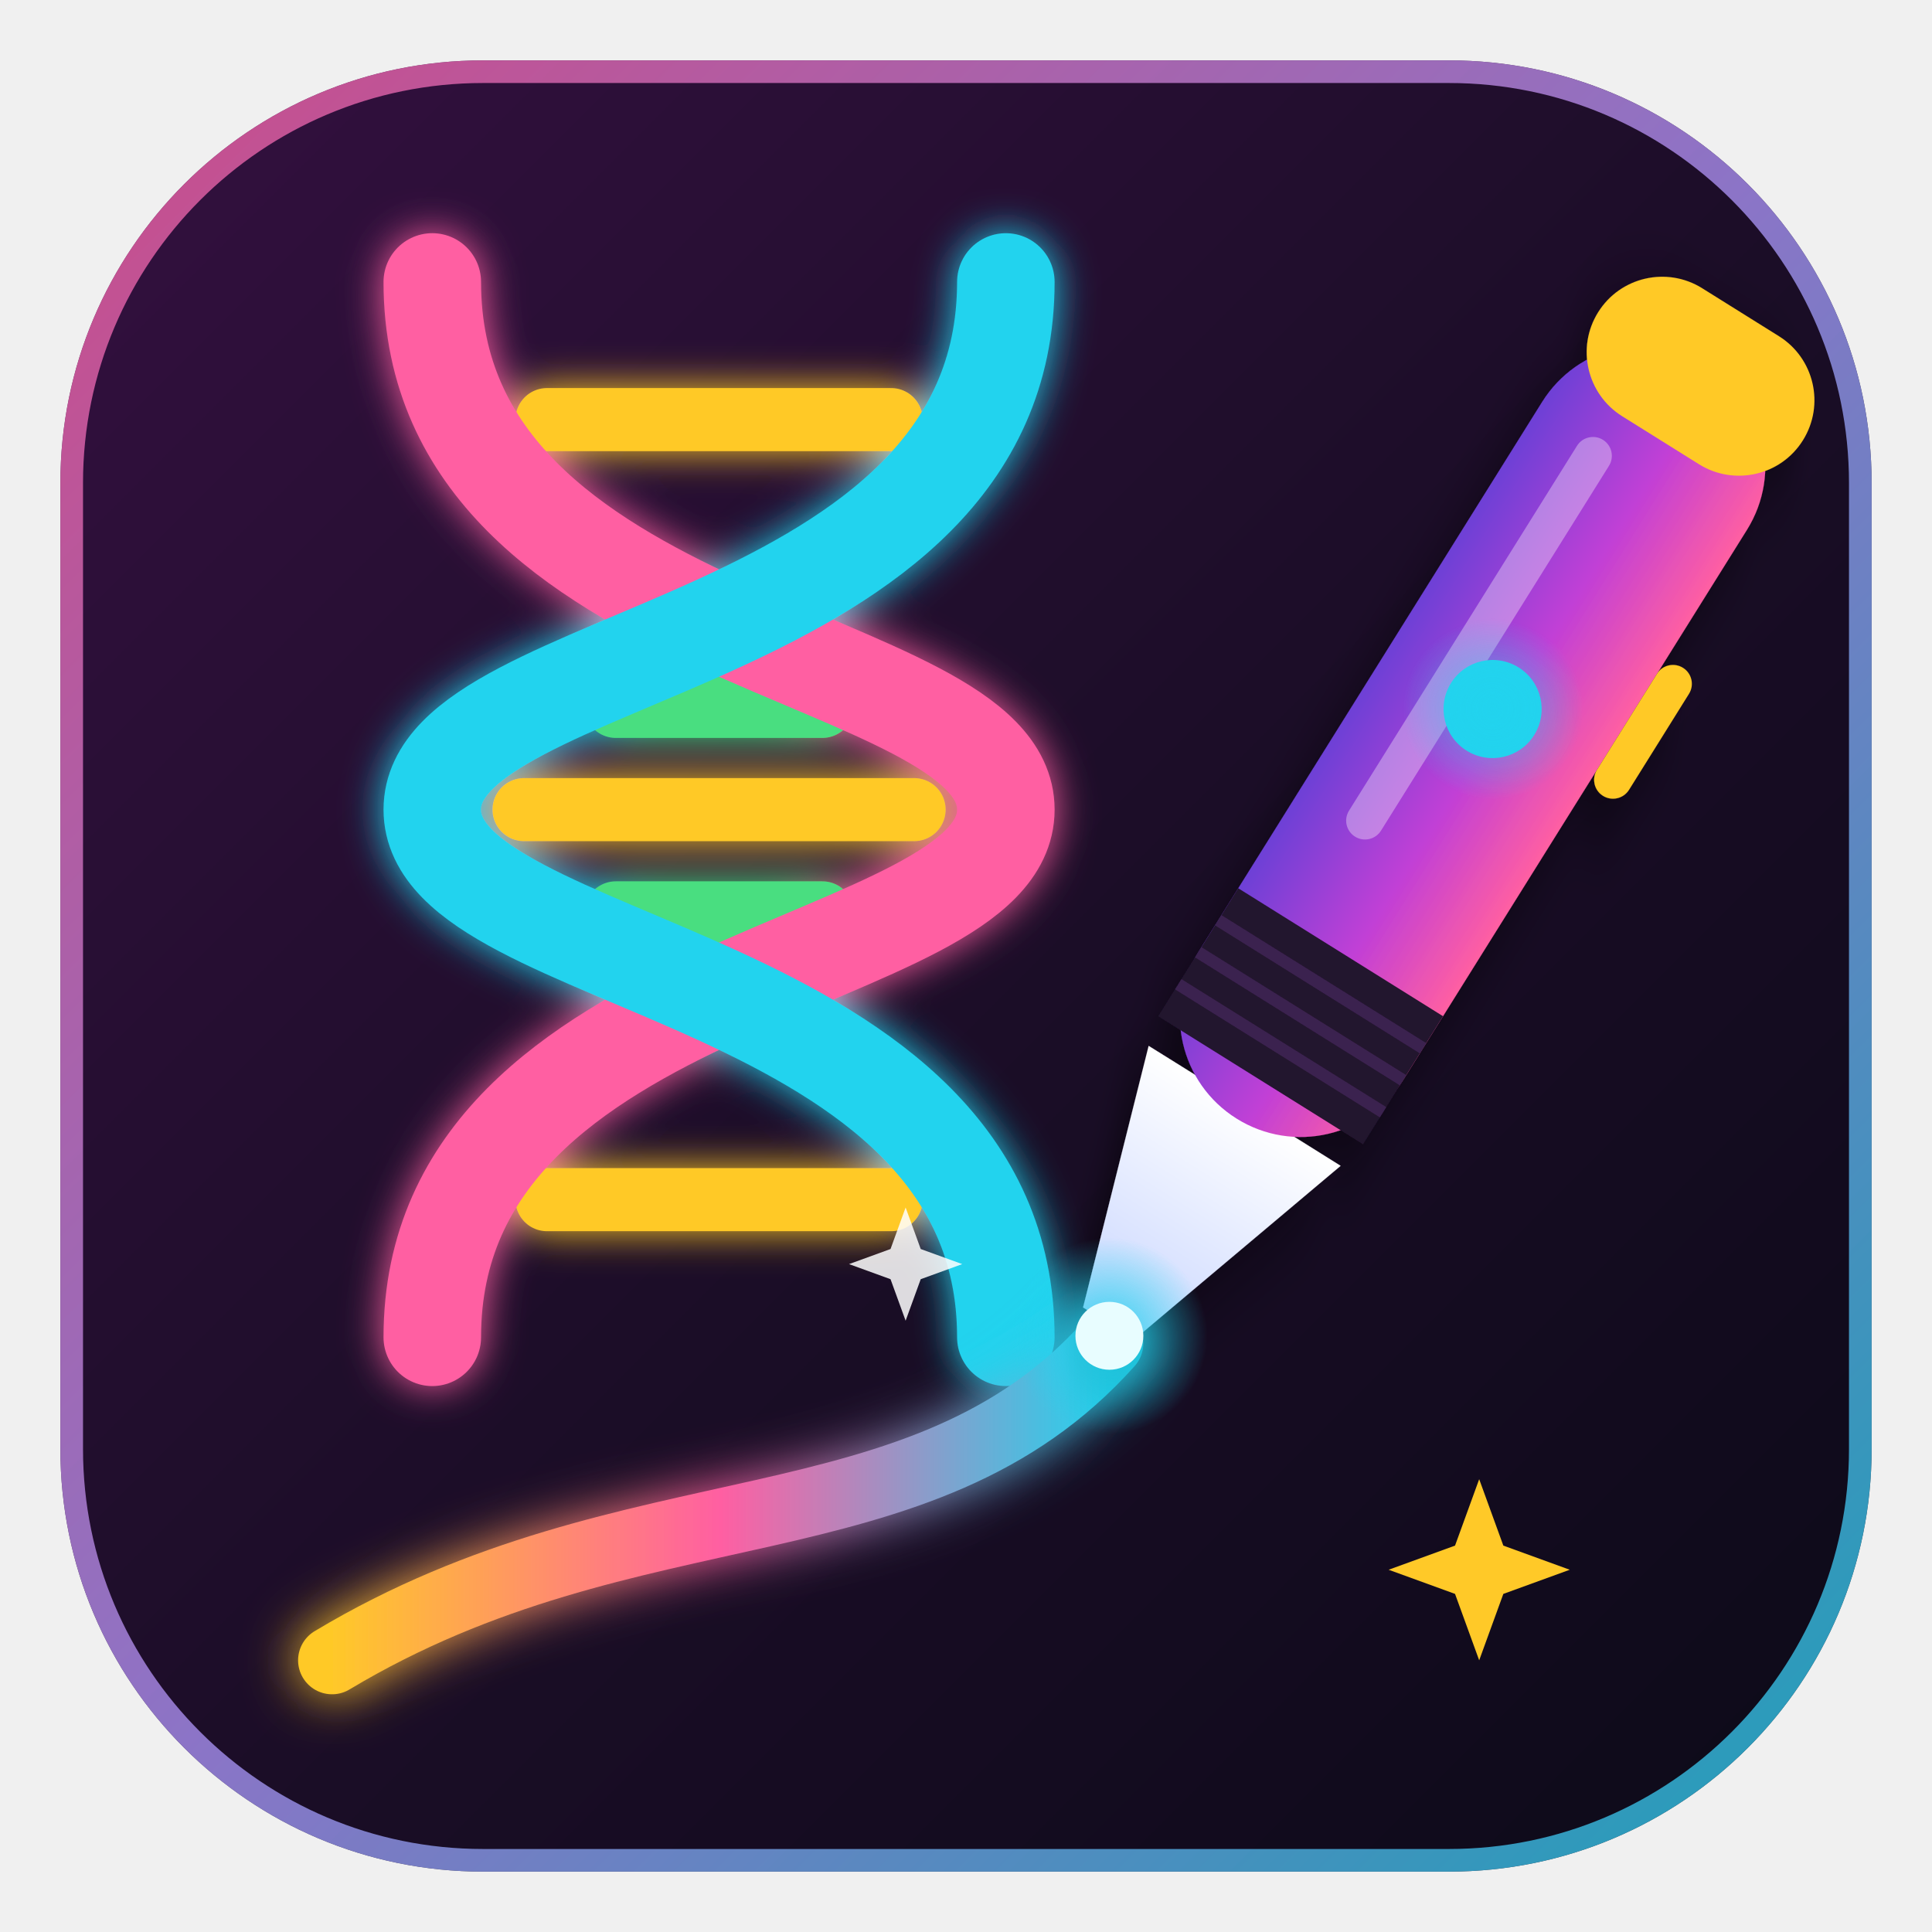
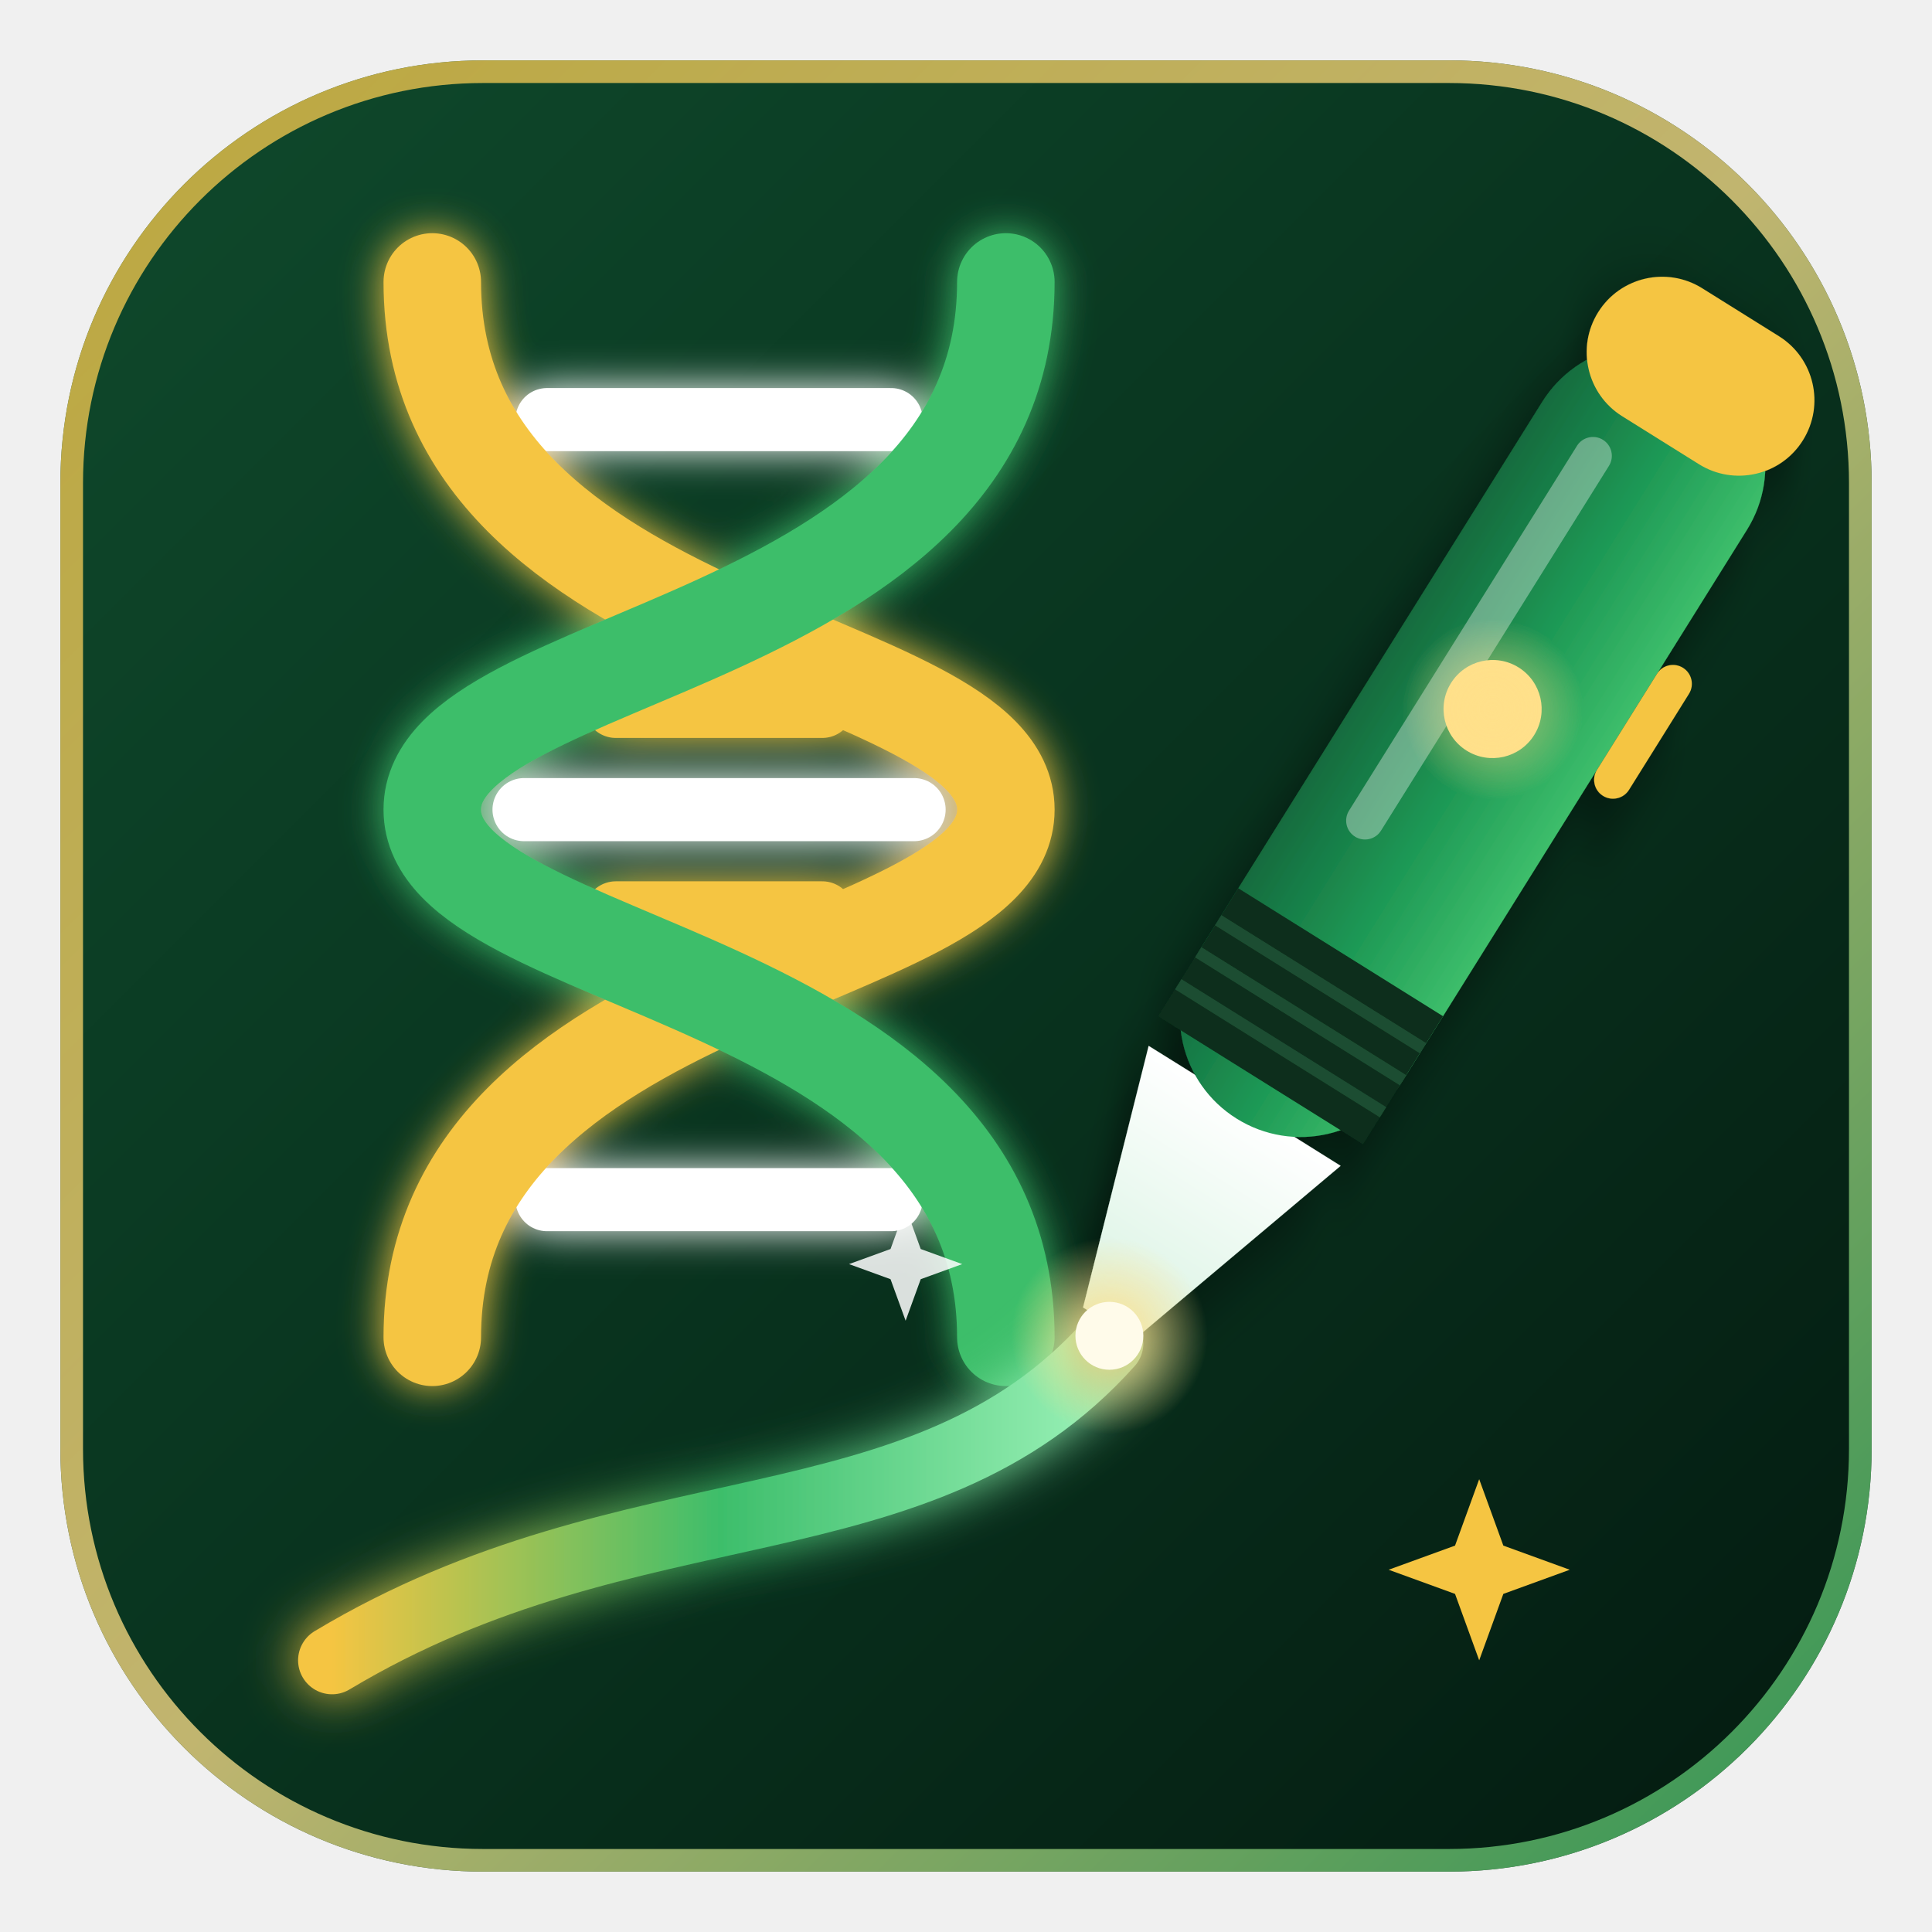
<svg xmlns="http://www.w3.org/2000/svg" viewBox="0 0 256 256">
  <defs>
    <linearGradient id="hbBg" x1="0" y1="0" x2="1" y2="1">
-       <stop offset="0" stop-color="#341040" />
-       <stop offset=".55" stop-color="#1A0D26" />
-       <stop offset="1" stop-color="#0C0A18" />
+       <stop offset="0" stop-color="#0F4A2C" />
+       <stop offset=".55" stop-color="#08311D" />
+       <stop offset="1" stop-color="#041A10" />
    </linearGradient>
    <linearGradient id="hbRim" x1="0" y1="0" x2="1" y2="1">
-       <stop offset="0" stop-color="#FF5FA2" />
-       <stop offset=".5" stop-color="#B197FC" />
-       <stop offset="1" stop-color="#22D3EE" />
+       <stop offset="0" stop-color="#F5C542" />
+       <stop offset=".5" stop-color="#FFE08A" />
+       <stop offset="1" stop-color="#3DBE6B" />
    </linearGradient>
    <linearGradient id="hbPen" x1="0" y1="0" x2="1" y2="0">
-       <stop offset="0" stop-color="#6D3FD6" />
-       <stop offset=".55" stop-color="#C13FD6" />
-       <stop offset="1" stop-color="#FF5FA2" />
+       <stop offset="0" stop-color="#136B3E" />
+       <stop offset=".55" stop-color="#1F9A56" />
+       <stop offset="1" stop-color="#3DBE6B" />
    </linearGradient>
    <linearGradient id="hbCone" x1="0" y1="0" x2="0" y2="1">
      <stop offset="0" stop-color="#FFFFFF" />
-       <stop offset="1" stop-color="#C9D6FF" />
+       <stop offset="1" stop-color="#D8F3E2" />
    </linearGradient>
    <linearGradient id="hbInk" x1="1" y1="0" x2="0" y2="0">
-       <stop offset="0" stop-color="#22D3EE" />
-       <stop offset=".5" stop-color="#FF5FA2" />
-       <stop offset="1" stop-color="#FFC928" />
+       <stop offset="0" stop-color="#9BF2B8" />
+       <stop offset=".5" stop-color="#3DBE6B" />
+       <stop offset="1" stop-color="#F5C542" />
    </linearGradient>
    <radialGradient id="hbHalo" cx=".5" cy=".5" r=".5">
-       <stop offset="0" stop-color="#22D3EE" stop-opacity=".9" />
-       <stop offset="1" stop-color="#22D3EE" stop-opacity="0" />
+       <stop offset="0" stop-color="#FFE08A" stop-opacity=".95" />
+       <stop offset="1" stop-color="#FFE08A" stop-opacity="0" />
    </radialGradient>
    <filter id="hbGlow" x="-30%" y="-30%" width="160%" height="160%">
      <feGaussianBlur stdDeviation="3.5" result="b" />
      <feMerge>
        <feMergeNode in="b" />
        <feMergeNode in="SourceGraphic" />
      </feMerge>
    </filter>
    <clipPath id="hbClip">
      <rect x="8" y="8" width="240" height="240" rx="56" />
    </clipPath>
    <filter id="hbShadow" x="-30%" y="-30%" width="160%" height="160%">
      <feDropShadow dx="0" dy="4" stdDeviation="4" flood-color="#000" flood-opacity=".45" />
    </filter>
  </defs>
  <rect x="8" y="8" width="240" height="240" rx="56" fill="url(#hbBg)" />
  <rect x="9.5" y="9.5" width="237" height="237" rx="54.5" fill="none" stroke="url(#hbRim)" stroke-width="3" stroke-opacity=".75" />
  <g clip-path="url(#hbClip)">
    <g filter="url(#hbGlow)" stroke-linecap="round" transform="translate(-2 10) scale(.76)">
      <g stroke-width="11">
-         <line x1="98" y1="60" x2="158" y2="60" stroke="#FFC928" />
-         <line x1="110" y1="110" x2="146" y2="110" stroke="#4ADE80" />
-         <line x1="94" y1="128" x2="162" y2="128" stroke="#FFC928" />
-         <line x1="110" y1="146" x2="146" y2="146" stroke="#4ADE80" />
-         <line x1="98" y1="196" x2="158" y2="196" stroke="#FFC928" />
+         <line x1="98" y1="60" x2="158" y2="60" stroke="#FFFFFF" />
+         <line x1="110" y1="110" x2="146" y2="110" stroke="#F5C542" />
+         <line x1="94" y1="128" x2="162" y2="128" stroke="#FFFFFF" />
+         <line x1="110" y1="146" x2="146" y2="146" stroke="#F5C542" />
+         <line x1="98" y1="196" x2="158" y2="196" stroke="#FFFFFF" />
      </g>
-       <path d="M78 36c0 64 100 64 100 92s-100 28-100 92" fill="none" stroke="#FF5FA2" stroke-width="17" />
-       <path d="M178 36c0 64-100 64-100 92s100 28 100 92" fill="none" stroke="#22D3EE" stroke-width="17" />
+       <path d="M78 36c0 64 100 64 100 92s-100 28-100 92" fill="none" stroke="#F5C542" stroke-width="17" />
+       <path d="M178 36c0 64-100 64-100 92s100 28 100 92" fill="none" stroke="#3DBE6B" stroke-width="17" />
    </g>
    <path d="M147 178C122 206 84 196 44 220" fill="none" stroke="url(#hbInk)" stroke-width="9" stroke-linecap="round" filter="url(#hbGlow)" />
    <g transform="translate(184 116) rotate(32)" filter="url(#hbShadow)">
      <path d="M-15 36L15 36L4 70L-4 70Z" fill="url(#hbCone)" />
      <rect x="-16" y="-80" width="32" height="118" rx="16" fill="url(#hbPen)" />
-       <rect x="-16" y="-88" width="32" height="20" rx="10" fill="#FFC928" />
-       <rect x="-16" y="12" width="32" height="20" fill="#24132F" />
-       <path d="M-16 17h32M-16 22h32M-16 27h32" stroke="#3B2350" stroke-width="1.6" />
+       <rect x="-16" y="-88" width="32" height="20" rx="10" fill="#F5C542" />
+       <rect x="-16" y="12" width="32" height="20" fill="#0B2E1B" />
+       <path d="M-16 17h32M-16 22h32M-16 27h32" stroke="#1C4D31" stroke-width="1.6" />
      <rect x="-9" y="-64" width="5" height="62" rx="2.5" fill="#FFFFFF" opacity=".35" />
-       <rect x="16" y="-44" width="5" height="20" rx="2.5" fill="#FFC928" />
-       <circle cx="0" cy="-26" r="6.5" fill="#22D3EE" />
+       <rect x="16" y="-44" width="5" height="20" rx="2.5" fill="#F5C542" />
+       <circle cx="0" cy="-26" r="6.5" fill="#FFE08A" />
      <circle cx="0" cy="-26" r="12" fill="url(#hbHalo)" opacity=".7" />
    </g>
    <circle cx="147" cy="177" r="13" fill="url(#hbHalo)" />
-     <circle cx="147" cy="177" r="4.5" fill="#E8FDFF" />
-     <path d="M196 196l3.2 8.8 8.8 3.2-8.8 3.2-3.2 8.8-3.2-8.8-8.8-3.2 8.8-3.2z" fill="#FFC928" />
+     <circle cx="147" cy="177" r="4.5" fill="#FFFBEA" />
+     <path d="M196 196l3.2 8.8 8.8 3.2-8.8 3.2-3.2 8.8-3.2-8.8-8.8-3.2 8.8-3.2z" fill="#F5C542" />
    <path d="M120 160l2 5.5 5.5 2-5.5 2-2 5.5-2-5.5-5.5-2 5.5-2z" fill="#FFFFFF" opacity=".85" />
  </g>
</svg>
